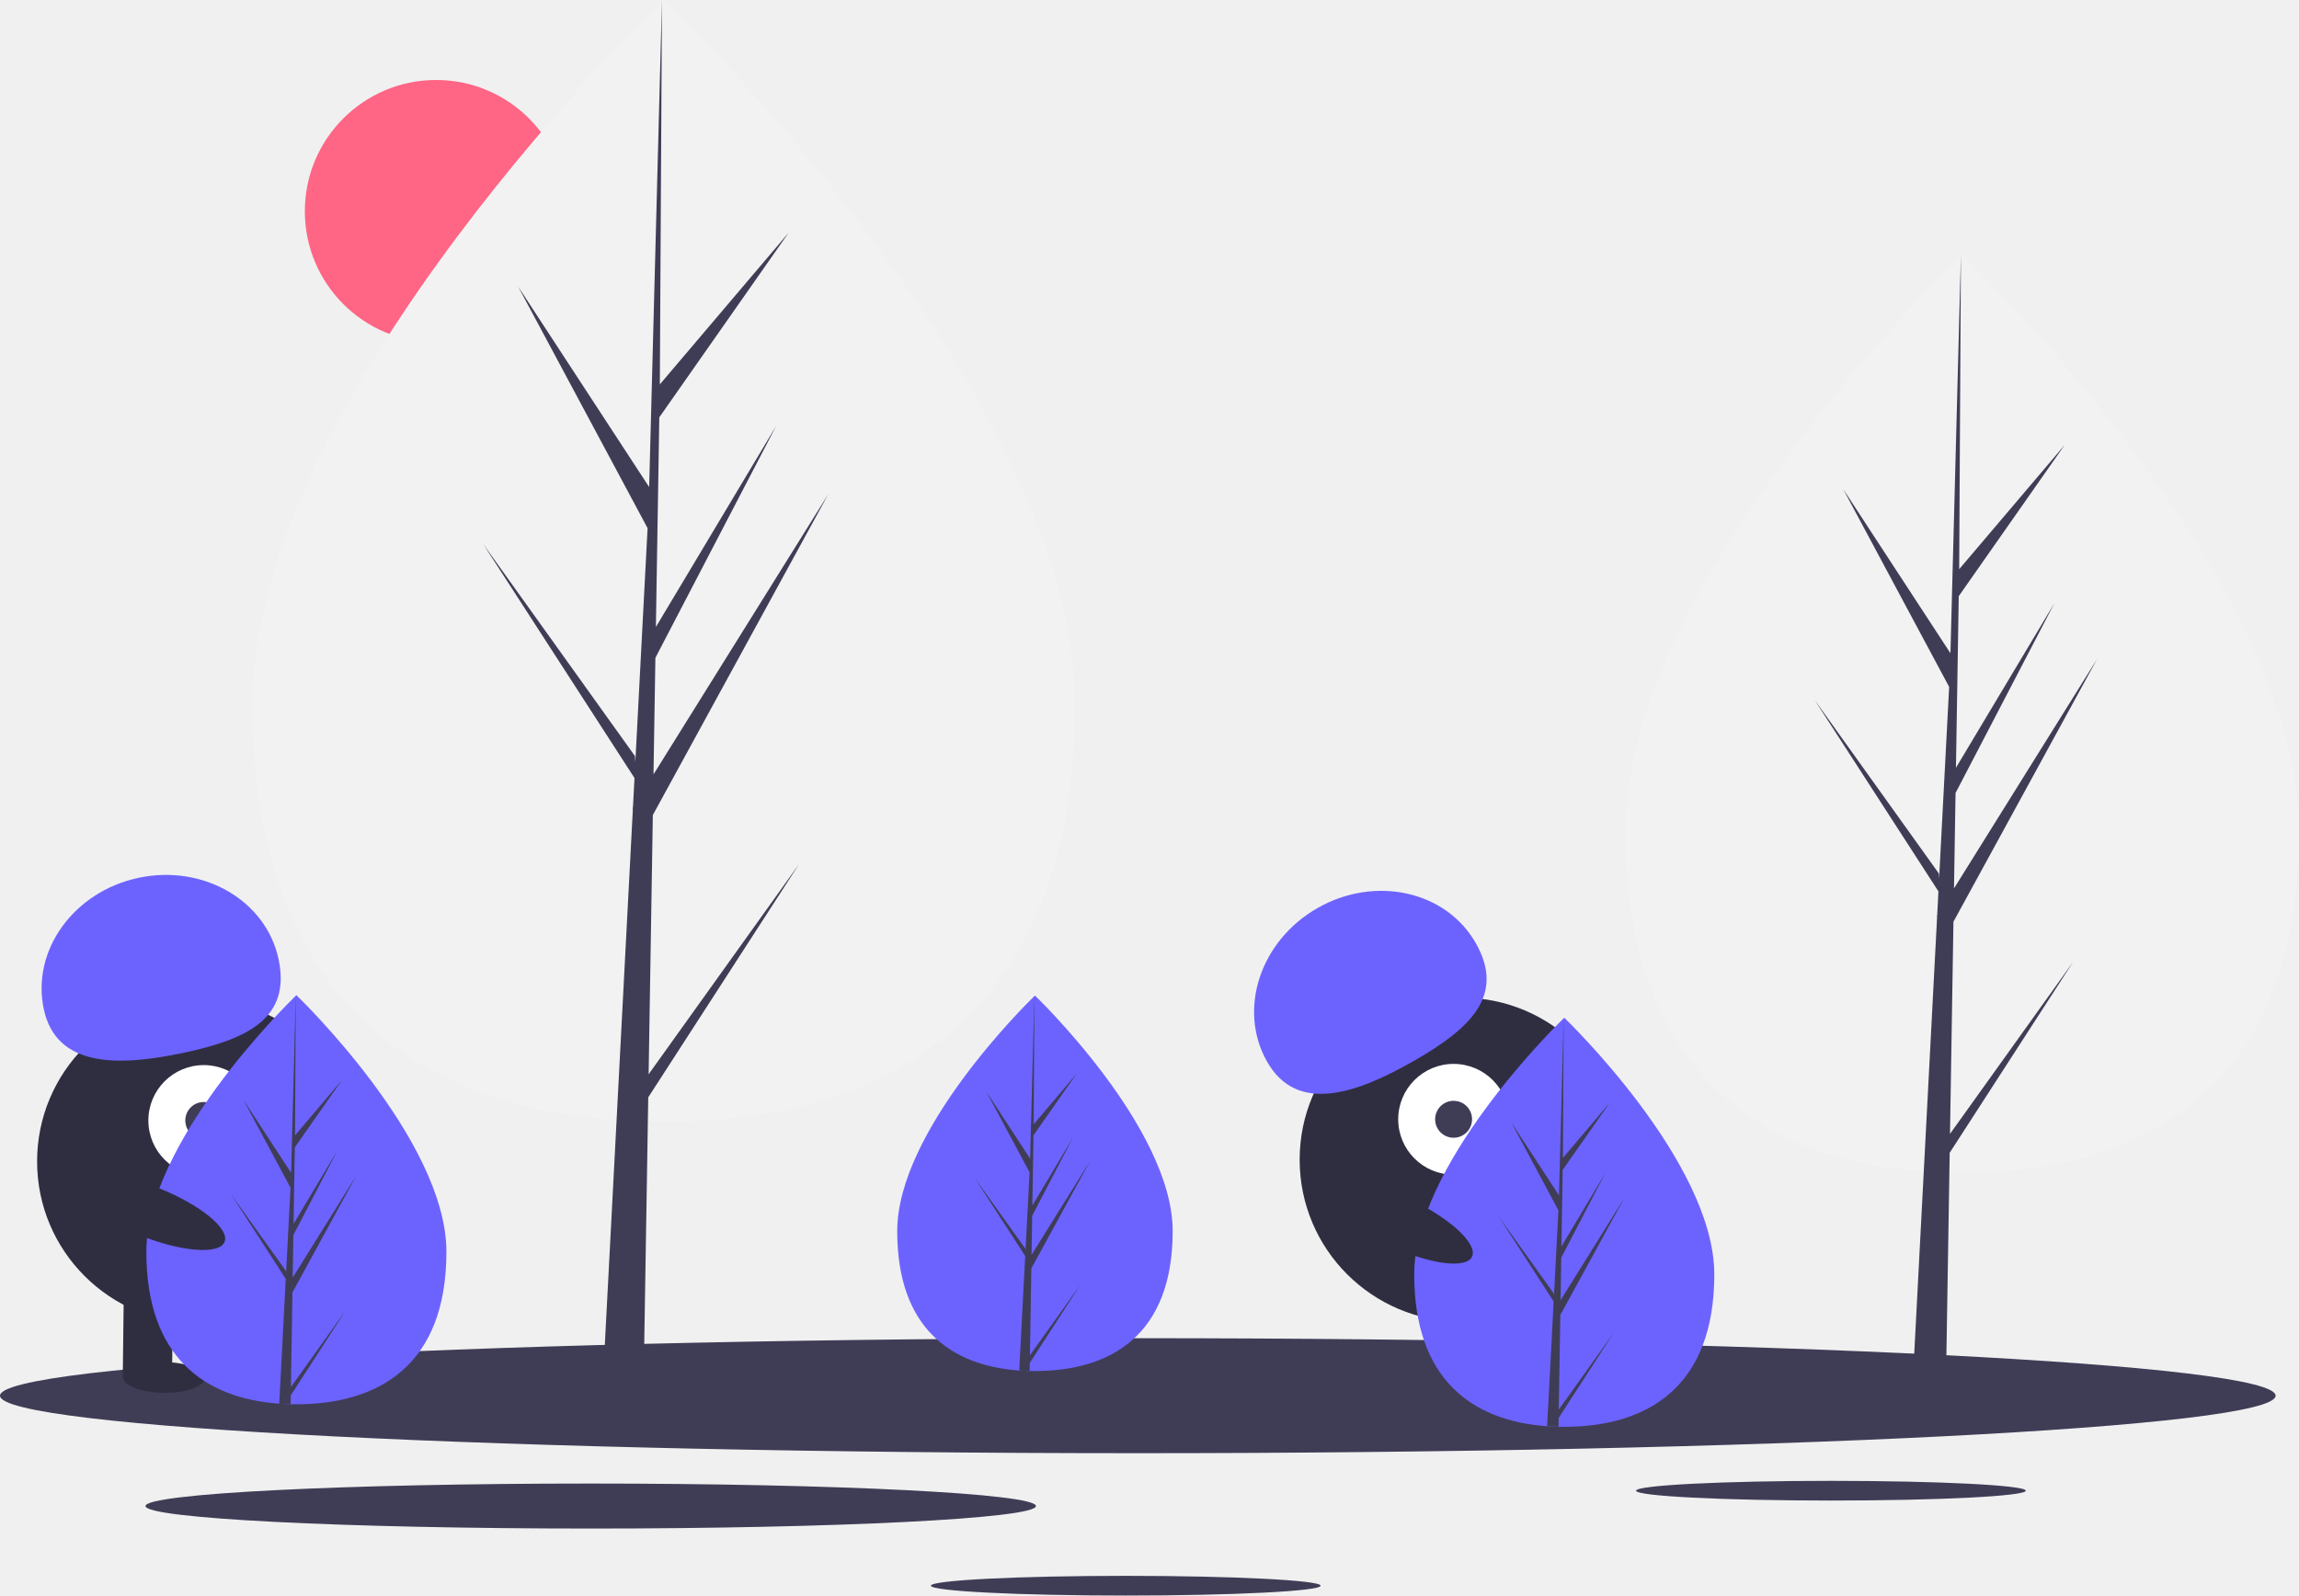
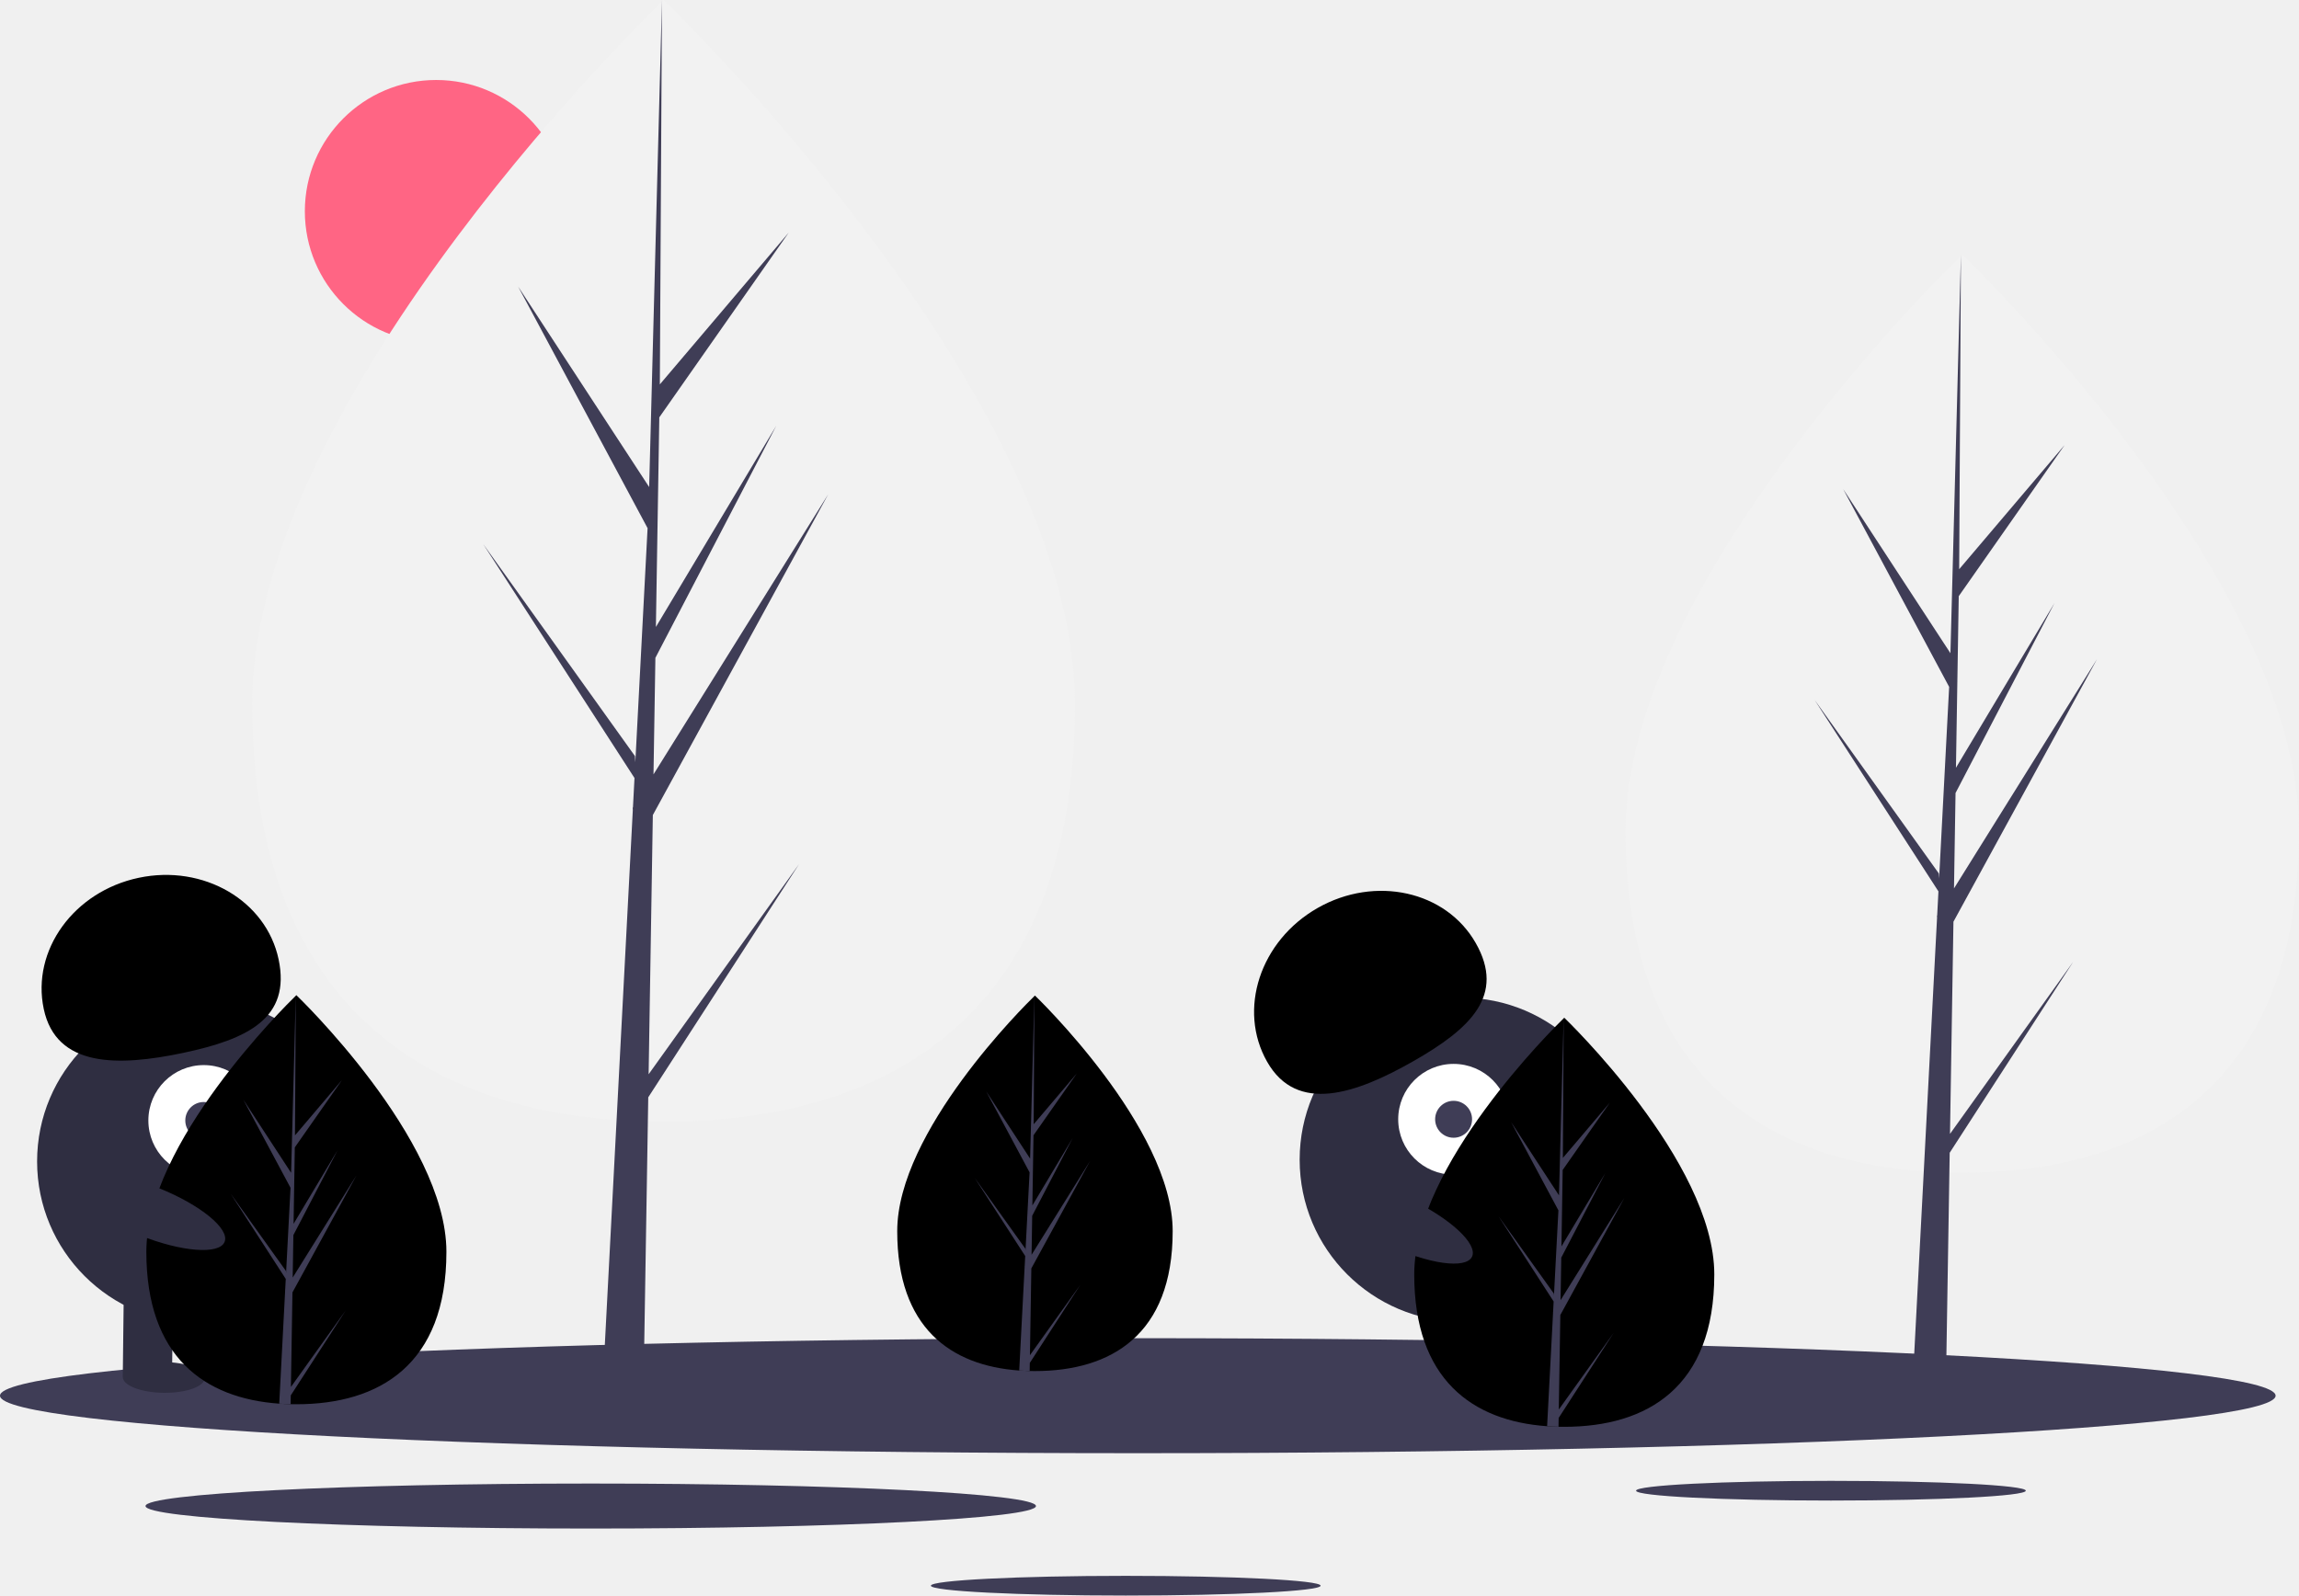
<svg xmlns="http://www.w3.org/2000/svg" id="a706cf1c-1654-439b-8fcf-310eb7aa0e00" data-name="Layer 1" width="1120.592" height="777.916" viewBox="0 0 1120.592 777.916">
  <circle cx="212.592" cy="103" r="64" fill="#ff6584" />
  <path d="M563.68,404.164c0,151.011-89.774,203.739-200.516,203.739S162.649,555.175,162.649,404.164,363.165,61.042,363.165,61.042,563.68,253.152,563.68,404.164Z" transform="translate(-39.70387 -61.04208)" fill="#f2f2f2" />
  <polygon points="316.156 523.761 318.21 397.378 403.674 241.024 318.532 377.552 319.455 320.725 378.357 207.605 319.699 305.687 319.699 305.687 321.359 203.481 384.433 113.423 321.621 187.409 322.658 0 316.138 248.096 316.674 237.861 252.547 139.704 315.646 257.508 309.671 371.654 309.493 368.625 235.565 265.329 309.269 379.328 308.522 393.603 308.388 393.818 308.449 394.99 293.29 684.589 313.544 684.589 315.974 535.005 389.496 421.285 316.156 523.761" fill="#3f3d56" />
  <path d="M1160.296,466.014c0,123.61-73.484,166.77-164.132,166.77s-164.132-43.16-164.132-166.77S996.165,185.152,996.165,185.152,1160.296,342.404,1160.296,466.014Z" transform="translate(-39.70387 -61.04208)" fill="#f2f2f2" />
  <polygon points="950.482 552.833 952.162 449.383 1022.119 321.4 952.426 433.154 953.182 386.639 1001.396 294.044 953.382 374.329 953.382 374.329 954.741 290.669 1006.369 216.952 954.954 277.514 955.804 124.11 950.467 327.188 950.906 318.811 898.414 238.464 950.064 334.893 945.173 428.327 945.027 425.847 884.514 341.294 944.844 434.608 944.232 446.293 944.123 446.469 944.173 447.428 931.764 684.478 948.343 684.478 950.332 562.037 1010.514 468.952 950.482 552.833" fill="#3f3d56" />
  <ellipse cx="554.592" cy="680.479" rx="554.592" ry="28.034" fill="#3f3d56" />
  <ellipse cx="892.445" cy="726.797" rx="94.989" ry="4.802" fill="#3f3d56" />
  <ellipse cx="548.72" cy="773.114" rx="94.989" ry="4.802" fill="#3f3d56" />
  <ellipse cx="287.944" cy="734.279" rx="217.014" ry="10.97" fill="#3f3d56" />
  <circle cx="97.084" cy="566.27" r="79" fill="#2f2e41" />
  <rect x="99.805" y="689.023" width="24" height="43" transform="translate(-31.32451 -62.31008) rotate(0.67509)" fill="#2f2e41" />
  <rect x="147.802" y="689.589" width="24" height="43" transform="translate(-31.31452 -62.87555) rotate(0.67509)" fill="#2f2e41" />
  <ellipse cx="119.546" cy="732.616" rx="7.5" ry="20" transform="translate(-654.1319 782.4795) rotate(-89.32491)" fill="#2f2e41" />
  <ellipse cx="167.554" cy="732.182" rx="7.5" ry="20" transform="translate(-606.2547 830.0553) rotate(-89.32491)" fill="#2f2e41" />
  <circle cx="99.319" cy="546.295" r="27" fill="#fff" />
  <circle cx="99.319" cy="546.295" r="9" fill="#3f3d56" />
-   <path d="M61.026,552.946c-6.042-28.641,14.688-57.265,46.3-63.934s62.138,11.143,68.18,39.784-14.978,38.93-46.591,45.599S67.068,581.587,61.026,552.946Z" transform="translate(-39.70387 -61.04208)" fill="#6c63ff" />
-   <path d="M257.296,671.384c0,55.076-32.74,74.306-73.13,74.306q-1.404,0-2.803-.031c-1.871-.04-3.725-.129-5.556-.254-36.451-2.58-64.771-22.799-64.771-74.021,0-53.008,67.739-119.896,72.827-124.846l.009-.009c.196-.192.294-.285.294-.285S257.296,616.308,257.296,671.384Z" transform="translate(-39.70387 -61.04208)" fill="#6c63ff" />
+   <path d="M61.026,552.946c-6.042-28.641,14.688-57.265,46.3-63.934s62.138,11.143,68.18,39.784-14.978,38.93-46.591,45.599S67.068,581.587,61.026,552.946Z" transform="translate(-39.70387 -61.04208)" fill="currentColor" />
+   <path d="M257.296,671.384c0,55.076-32.74,74.306-73.13,74.306q-1.404,0-2.803-.031c-1.871-.04-3.725-.129-5.556-.254-36.451-2.58-64.771-22.799-64.771-74.021,0-53.008,67.739-119.896,72.827-124.846l.009-.009c.196-.192.294-.285.294-.285S257.296,616.308,257.296,671.384Z" transform="translate(-39.70387 -61.04208)" fill="currentColor" />
  <path d="M181.502,737.265l26.747-37.374-26.814,41.477-.071,4.291c-1.871-.04-3.725-.129-5.556-.254l2.883-55.103-.022-.428.049-.08.272-5.204-26.881-41.58,26.965,37.677.062,1.105,2.179-41.633-23.013-42.966,23.294,35.658,2.268-86.314.009-.294v.285l-.379,68.064,22.911-26.983-23.004,32.847-.606,37.276L204.185,621.958l-21.48,41.259-.339,20.723,31.056-49.791-31.171,57.023Z" transform="translate(-39.70387 -61.04208)" fill="#3f3d56" />
  <circle cx="712.485" cy="565.415" r="79" fill="#2f2e41" />
  <rect x="741.777" y="691.824" width="24" height="43" transform="translate(-215.9946 191.864) rotate(-17.08345)" fill="#2f2e41" />
  <rect x="787.659" y="677.723" width="24" height="43" transform="matrix(0.95588, -0.29376, 0.29376, 0.95588, -209.8279, 204.7204)" fill="#2f2e41" />
  <ellipse cx="767.887" cy="732.003" rx="20" ry="7.5" transform="translate(-220.8593 196.8331) rotate(-17.08345)" fill="#2f2e41" />
  <ellipse cx="813.475" cy="716.946" rx="20" ry="7.5" transform="translate(-214.4248 209.561) rotate(-17.08345)" fill="#2f2e41" />
  <circle cx="708.522" cy="545.71" r="27" fill="#fff" />
  <circle cx="708.522" cy="545.71" r="9" fill="#3f3d56" />
-   <path d="M657.355,578.743c-14.49-25.433-3.478-59.016,24.594-75.009s62.576-8.341,77.065,17.093-2.391,41.644-30.463,57.637S671.845,604.176,657.355,578.743Z" transform="translate(-39.70387 -61.04208)" fill="#6c63ff" />
-   <path d="M611.296,661.299c0,50.557-30.054,68.21-67.13,68.21q-1.288,0-2.573-.029c-1.718-.037-3.419-.119-5.1-.233-33.461-2.368-59.457-20.929-59.457-67.948,0-48.659,62.181-110.059,66.852-114.603l.008-.008c.18-.176.27-.262.27-.262S611.296,610.742,611.296,661.299Z" transform="translate(-39.70387 -61.04208)" fill="#6c63ff" />
+   <path d="M657.355,578.743c-14.49-25.433-3.478-59.016,24.594-75.009s62.576-8.341,77.065,17.093-2.391,41.644-30.463,57.637S671.845,604.176,657.355,578.743Z" transform="translate(-39.70387 -61.04208)" fill="currentColor" />
+   <path d="M611.296,661.299c0,50.557-30.054,68.21-67.13,68.21q-1.288,0-2.573-.029c-1.718-.037-3.419-.119-5.1-.233-33.461-2.368-59.457-20.929-59.457-67.948,0-48.659,62.181-110.059,66.852-114.603l.008-.008c.18-.176.27-.262.27-.262S611.296,610.742,611.296,661.299Z" transform="translate(-39.70387 -61.04208)" fill="currentColor" />
  <path d="M541.72,721.774l24.553-34.307-24.614,38.074-.065,3.939c-1.718-.037-3.419-.119-5.1-.233l2.646-50.582-.02-.393.045-.074.249-4.777-24.675-38.168,24.753,34.585.057,1.014,2-38.217-21.125-39.44L541.806,625.928l2.082-79.232.008-.27v.262l-.348,62.48,21.031-24.769-21.117,30.152-.556,34.217,19.636-32.839-19.718,37.874-.311,19.023,28.508-45.706-28.614,52.344Z" transform="translate(-39.70387 -61.04208)" fill="#3f3d56" />
-   <path d="M875.296,682.384c0,55.076-32.74,74.306-73.13,74.306q-1.403,0-2.803-.031c-1.871-.04-3.725-.129-5.556-.254-36.451-2.58-64.771-22.799-64.771-74.021,0-53.008,67.739-119.896,72.827-124.846l.009-.009c.196-.192.294-.285.294-.285S875.296,627.308,875.296,682.384Z" transform="translate(-39.70387 -61.04208)" fill="#6c63ff" />
+   <path d="M875.296,682.384c0,55.076-32.74,74.306-73.13,74.306q-1.403,0-2.803-.031c-1.871-.04-3.725-.129-5.556-.254-36.451-2.58-64.771-22.799-64.771-74.021,0-53.008,67.739-119.896,72.827-124.846l.009-.009c.196-.192.294-.285.294-.285S875.296,627.308,875.296,682.384Z" transform="translate(-39.70387 -61.04208)" fill="currentColor" />
  <path d="M799.502,748.265l26.747-37.374-26.814,41.477-.071,4.291c-1.871-.04-3.725-.129-5.556-.254l2.883-55.103-.022-.428.049-.08.272-5.204L770.108,654.011l26.965,37.677.062,1.105,2.179-41.633-23.013-42.966,23.294,35.658,2.268-86.314.009-.294v.285l-.379,68.064,22.911-26.983-23.004,32.847-.606,37.276L822.185,632.958l-21.48,41.259-.339,20.723,31.056-49.791-31.171,57.023Z" transform="translate(-39.70387 -61.04208)" fill="#3f3d56" />
  <ellipse cx="721.517" cy="656.822" rx="12.4" ry="39.5" transform="translate(-220.8352 966.2232) rotate(-64.62574)" fill="#2f2e41" />
  <ellipse cx="112.517" cy="651.822" rx="12.4" ry="39.5" transform="translate(-574.0794 452.7137) rotate(-68.15829)" fill="#2f2e41" />
</svg>
